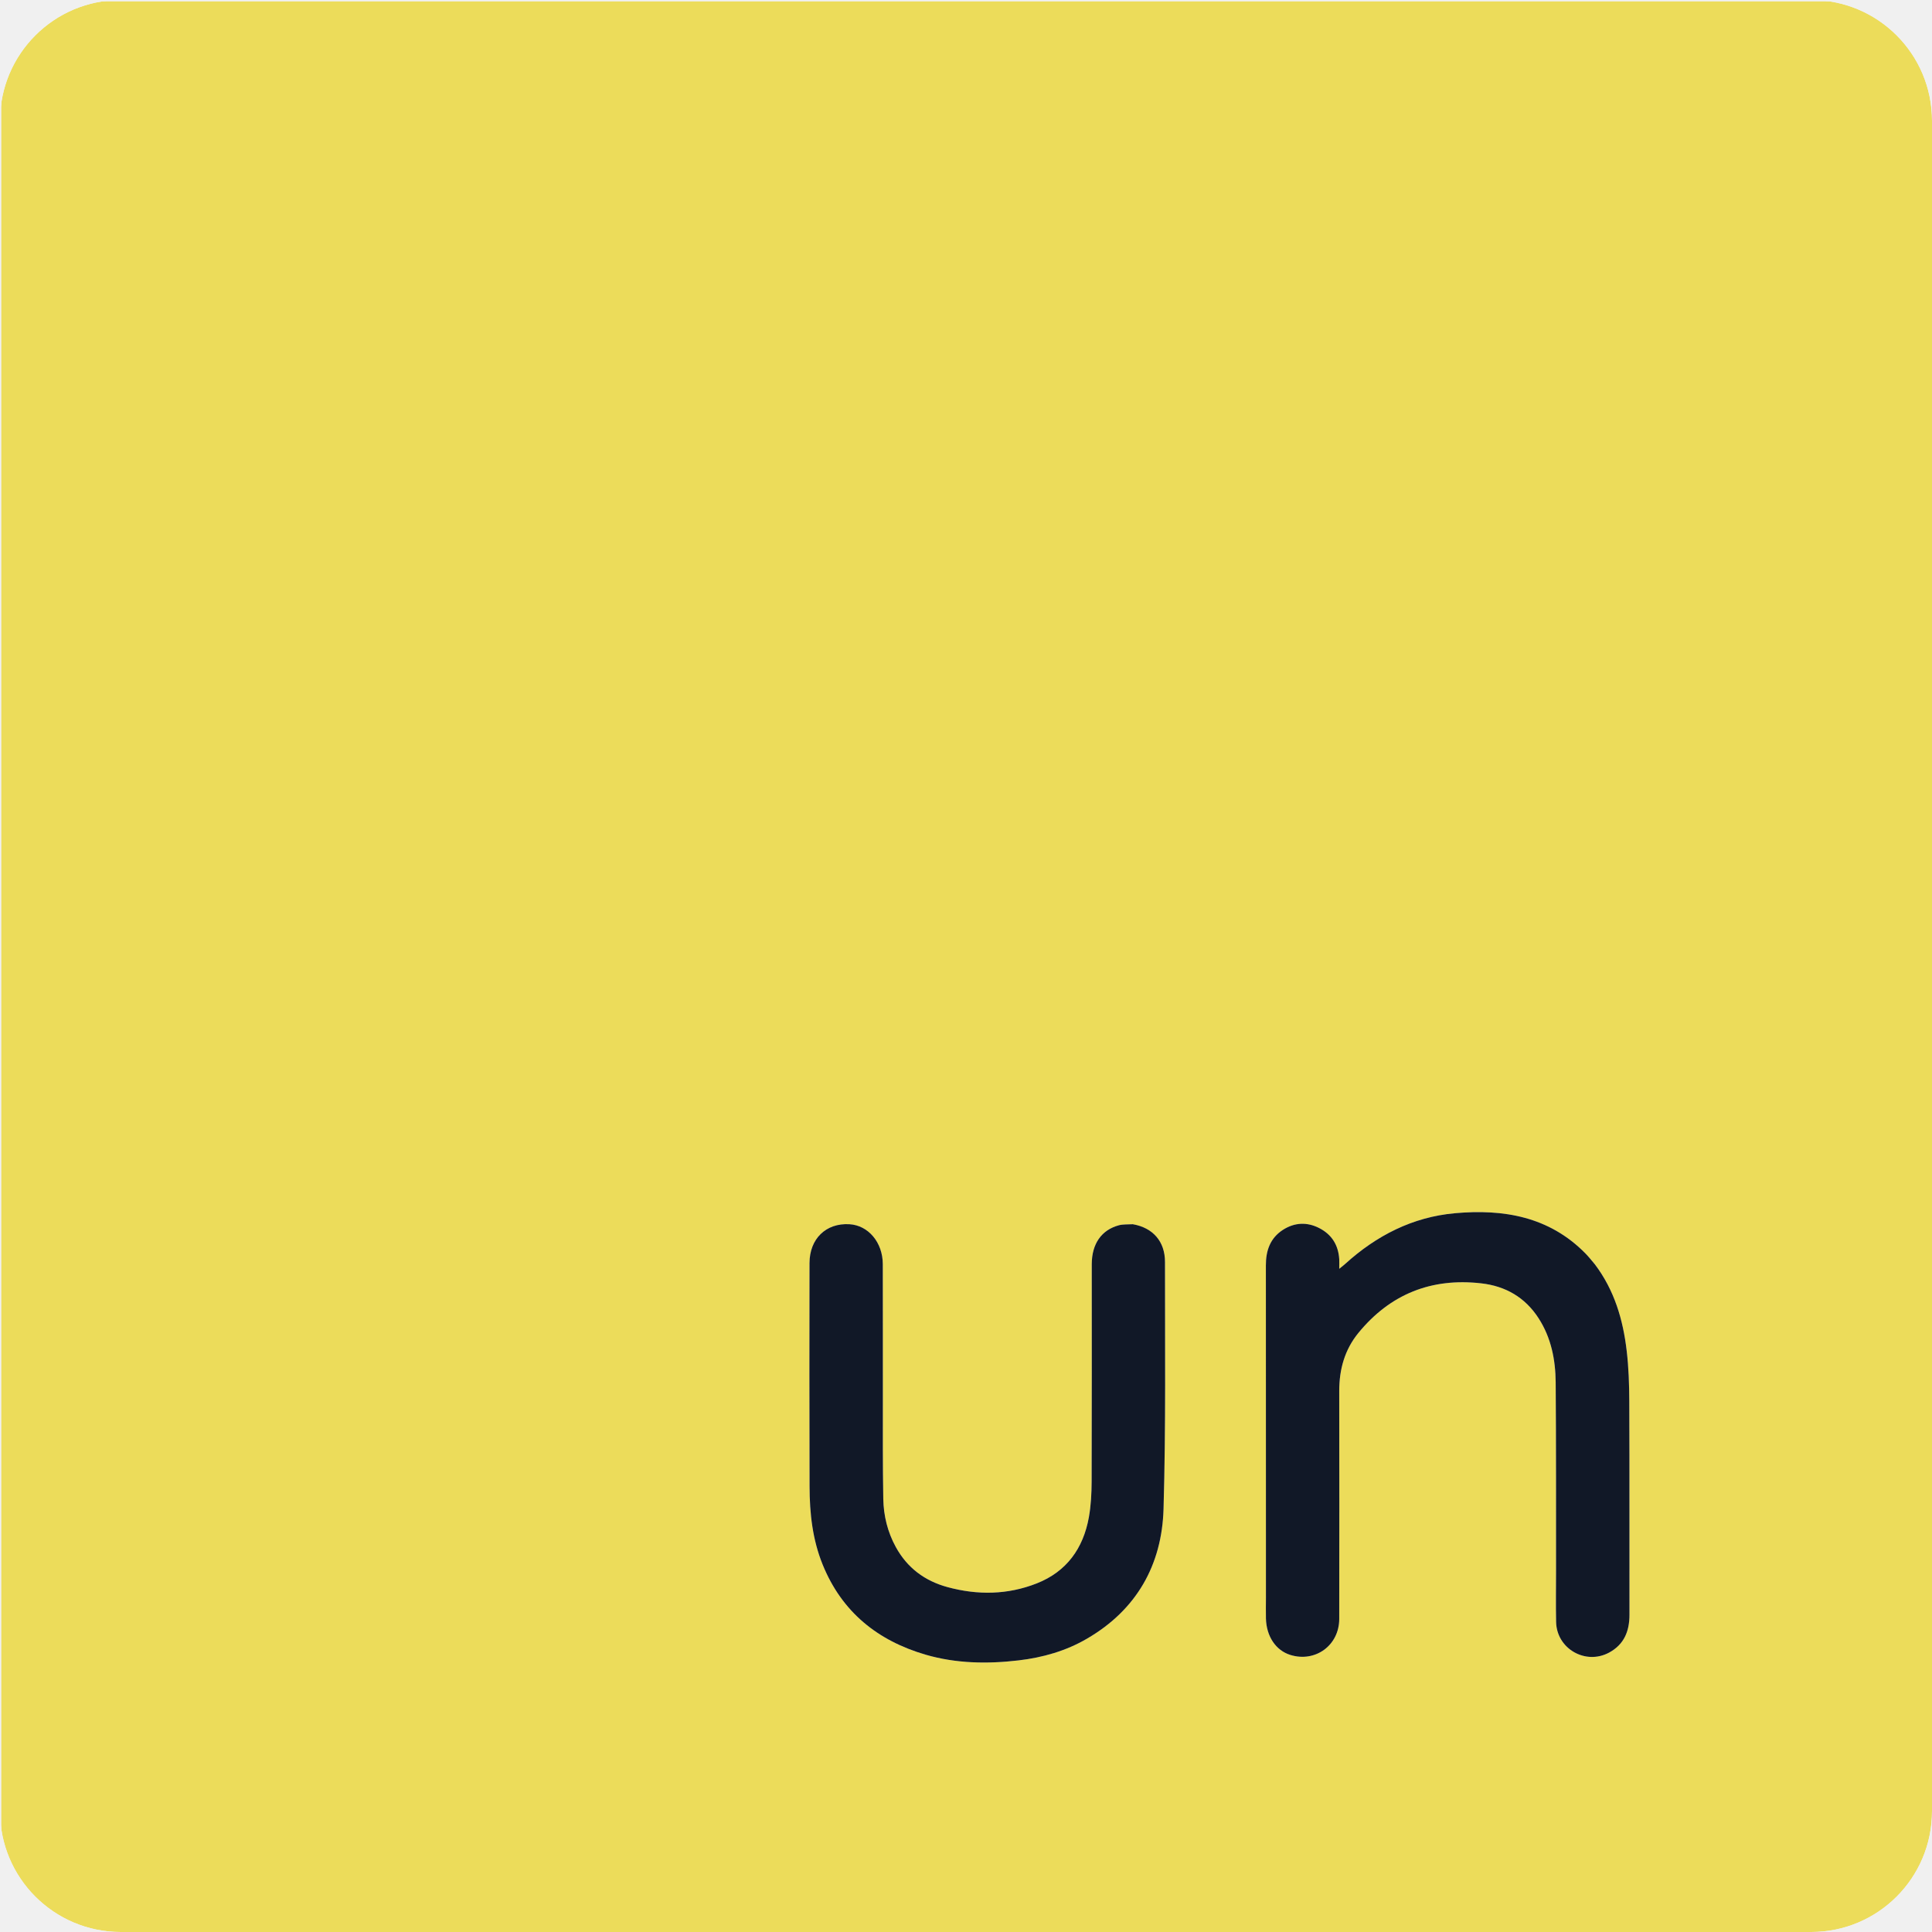
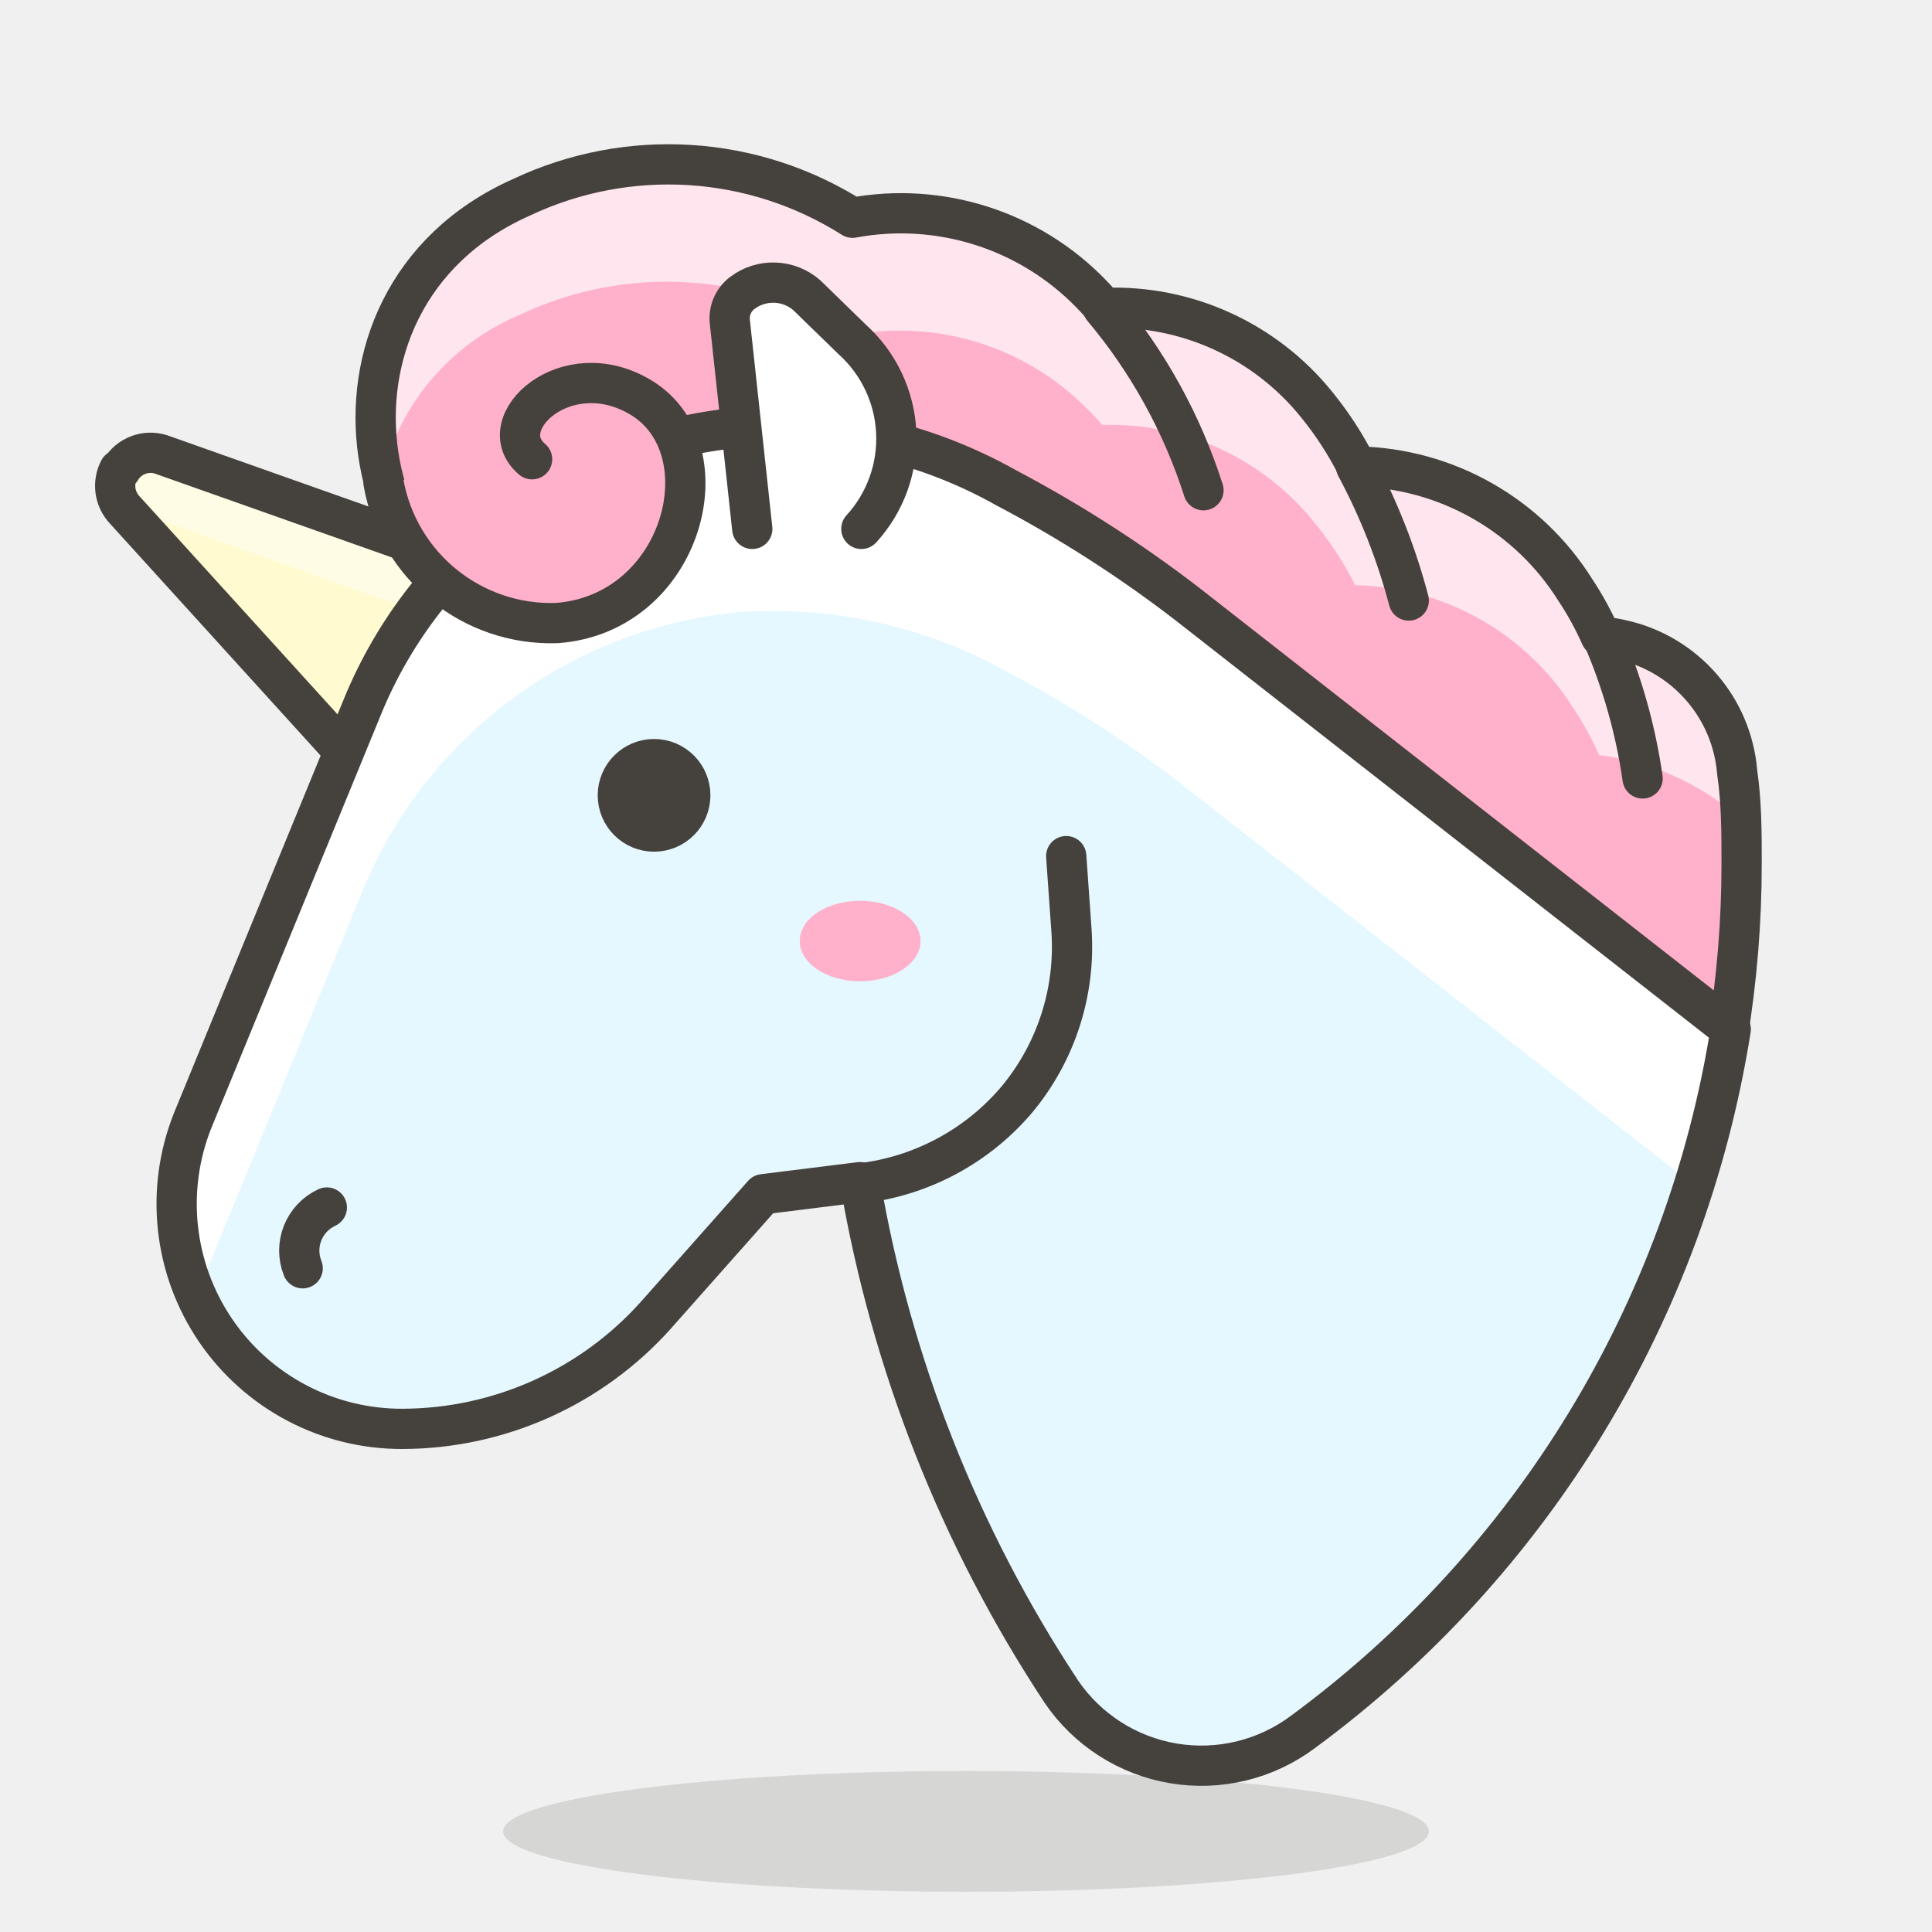
- <svg xmlns="http://www.w3.org/2000/svg" width="32" height="32" viewBox="0 0 32 32" fill="none">
-   <g clip-path="url(#clip0_206_4645)">
-     <mask id="mask0_206_4645" style="mask-type:luminance" maskUnits="userSpaceOnUse" x="0" y="0" width="32" height="32">
-       <path d="M32 0H0V32H32V0Z" fill="white" />
-     </mask>
-     <g mask="url(#mask0_206_4645)">
-       <path d="M31.914 32.022C21.277 32.022 10.651 32.022 0.025 32.022C0.024 32.019 0.022 32.017 0.022 32.014C0.022 21.351 0.022 10.688 0.022 0.024C10.688 0.024 21.353 0.024 32.021 0.024C32.021 10.688 32.021 21.353 32.021 32.022C31.99 32.022 31.958 32.022 31.914 32.022ZM26.412 20.934C26.361 20.876 26.313 20.815 26.259 20.76C25.658 20.149 24.901 20.022 24.096 20.095C23.397 20.158 22.798 20.465 22.281 20.934C22.253 20.96 22.223 20.982 22.182 21.015C22.182 20.95 22.185 20.902 22.182 20.855C22.167 20.622 22.058 20.447 21.851 20.341C21.649 20.237 21.442 20.247 21.251 20.369C21.039 20.505 20.966 20.713 20.967 20.958C20.968 22.793 20.968 24.629 20.968 26.464C20.968 26.578 20.965 26.693 20.968 26.807C20.975 27.102 21.131 27.335 21.369 27.41C21.785 27.541 22.182 27.253 22.182 26.814C22.184 25.554 22.184 24.295 22.182 23.036C22.182 22.681 22.272 22.356 22.498 22.079C23.025 21.434 23.707 21.162 24.533 21.256C24.935 21.302 25.26 21.488 25.483 21.833C25.692 22.156 25.764 22.521 25.767 22.897C25.775 23.935 25.772 24.972 25.773 26.01C25.773 26.294 25.768 26.579 25.774 26.863C25.783 27.308 26.261 27.583 26.652 27.372C26.901 27.237 26.989 27.018 26.989 26.746C26.987 25.568 26.991 24.39 26.986 23.212C26.985 22.933 26.976 22.651 26.943 22.373C26.883 21.859 26.74 21.37 26.412 20.934ZM18.752 20.277C18.679 20.282 18.603 20.276 18.533 20.294C18.243 20.372 18.084 20.602 18.083 20.936C18.083 22.137 18.085 23.337 18.081 24.537C18.08 24.736 18.07 24.937 18.035 25.132C17.942 25.646 17.667 26.031 17.172 26.226C16.69 26.416 16.194 26.423 15.695 26.288C15.316 26.185 15.026 25.968 14.837 25.623C14.701 25.375 14.635 25.105 14.63 24.827C14.62 24.262 14.623 23.697 14.623 23.132C14.622 22.4 14.624 21.669 14.622 20.938C14.621 20.578 14.382 20.295 14.069 20.277C13.681 20.254 13.408 20.518 13.408 20.922C13.406 22.156 13.405 23.389 13.409 24.622C13.41 25.064 13.457 25.498 13.625 25.913C13.944 26.701 14.538 27.176 15.335 27.408C15.837 27.553 16.354 27.562 16.872 27.501C17.272 27.454 17.655 27.345 18.003 27.142C18.826 26.664 19.245 25.92 19.272 24.992C19.311 23.63 19.295 22.267 19.296 20.904C19.297 20.562 19.096 20.335 18.752 20.277Z" fill="#ECDC5A" />
-       <path d="M26.416 20.941C26.74 21.37 26.883 21.859 26.943 22.373C26.976 22.651 26.985 22.933 26.986 23.212C26.991 24.39 26.987 25.568 26.989 26.746C26.989 27.018 26.901 27.237 26.652 27.372C26.261 27.583 25.782 27.308 25.774 26.863C25.768 26.579 25.773 26.294 25.773 26.01C25.772 24.972 25.775 23.935 25.767 22.897C25.764 22.521 25.692 22.156 25.483 21.833C25.26 21.488 24.935 21.301 24.533 21.256C23.708 21.162 23.025 21.434 22.498 22.079C22.272 22.356 22.182 22.681 22.182 23.036C22.184 24.295 22.184 25.554 22.182 26.814C22.182 27.253 21.785 27.541 21.369 27.41C21.131 27.335 20.975 27.102 20.968 26.807C20.965 26.693 20.968 26.578 20.968 26.464C20.968 24.629 20.968 22.793 20.967 20.958C20.966 20.713 21.039 20.505 21.251 20.369C21.442 20.247 21.649 20.237 21.851 20.341C22.058 20.447 22.167 20.622 22.182 20.855C22.185 20.902 22.182 20.95 22.182 21.015C22.223 20.982 22.253 20.96 22.281 20.934C22.798 20.465 23.397 20.158 24.096 20.095C24.901 20.022 25.658 20.149 26.259 20.76C26.313 20.815 26.361 20.876 26.416 20.941Z" fill="#111827" />
-       <path d="M18.762 20.277C19.096 20.335 19.297 20.562 19.296 20.904C19.295 22.267 19.311 23.63 19.272 24.992C19.245 25.92 18.826 26.664 18.003 27.142C17.655 27.345 17.272 27.454 16.872 27.501C16.354 27.562 15.837 27.553 15.335 27.408C14.538 27.176 13.944 26.701 13.625 25.913C13.457 25.498 13.41 25.064 13.409 24.622C13.405 23.389 13.406 22.156 13.408 20.922C13.408 20.518 13.681 20.254 14.069 20.277C14.382 20.295 14.621 20.578 14.622 20.938C14.624 21.669 14.622 22.4 14.623 23.132C14.623 23.697 14.62 24.262 14.63 24.827C14.635 25.105 14.701 25.375 14.837 25.623C15.026 25.968 15.316 26.185 15.695 26.288C16.194 26.423 16.69 26.416 17.172 26.226C17.667 26.031 17.942 25.646 18.035 25.132C18.07 24.937 18.08 24.736 18.081 24.537C18.085 23.337 18.083 22.137 18.083 20.937C18.084 20.602 18.243 20.372 18.533 20.294C18.603 20.276 18.679 20.282 18.762 20.277Z" fill="#111827" />
-     </g>
-   </g>
-   <defs>
-     <clipPath id="clip0_206_4645">
-       <rect width="32" height="32" rx="2" fill="white" />
-     </clipPath>
-   </defs>
+ <svg xmlns="http://www.w3.org/2000/svg" width="32" height="32" viewBox="0 0 48 48">
+   <path fill="#fffacf" d="M8.72 18.86L3.1 12.67a.87.87 0 0 1-.14-1H3a.86.86 0 0 1 1-.38l8.62 3.05Z" />
+   <path fill="#fffce5" d="M3.34 12.94a.89.89 0 0 1 .68 0l7.55 2.68l1.07-1.23L4 11.29a.86.86 0 0 0-1 .42a.87.87 0 0 0 .14 1Z" />
+   <path fill="none" stroke="#45413c" stroke-linecap="round" stroke-linejoin="round" d="M8.72 18.86L3.1 12.67a.87.87 0 0 1-.14-1H3a.86.86 0 0 1 1-.38l8.62 3.05Z" />
+   <path fill="#ffb0ca" d="m17.47 10.75l25.45 15a26.42 26.42 0 0 0 .35-4.29c0-.76 0-1.52-.11-2.27a3.67 3.67 0 0 0-2.86-3.29a4.89 4.89 0 0 0-.53-.09a7.82 7.82 0 0 0-.63-1.15a6.54 6.54 0 0 0-5.43-3.07a8.52 8.52 0 0 0-1-1.54a6.46 6.46 0 0 0-5.28-2.4c-.11-.12-.2-.23-.32-.35a6.58 6.58 0 0 0-5.93-1.89a8.55 8.55 0 0 0-8.22-.51C7.13 7.49 9 15.79 13.83 15.43c2.82-.2 4.9-3.15 3.64-4.68" />
+   <path fill="#ffe5ee" d="M21.14 8.33a6.53 6.53 0 0 1 5.93 1.89c.12.11.21.22.32.34A6.48 6.48 0 0 1 32.67 13a8.52 8.52 0 0 1 1 1.54a6.54 6.54 0 0 1 5.43 3.07a7.82 7.82 0 0 1 .63 1.15a6.51 6.51 0 0 1 3.45 1.53v-.9A3.83 3.83 0 0 0 40 15.84h-.24a7.82 7.82 0 0 0-.63-1.15a6.54 6.54 0 0 0-5.43-3.07a8.52 8.52 0 0 0-1-1.54a6.45 6.45 0 0 0-5.28-2.4c-.11-.12-.2-.23-.32-.35a6.58 6.58 0 0 0-5.93-1.89a8.55 8.55 0 0 0-8.22-.51a5.91 5.91 0 0 0-3.45 6.89a5.83 5.83 0 0 1 3.42-4a8.52 8.52 0 0 1 8.22.51" />
+   <path fill="none" stroke="#45413c" stroke-linecap="round" stroke-linejoin="round" d="m17.47 10.75l25.45 15a26.42 26.42 0 0 0 .35-4.29c0-.76 0-1.52-.11-2.27a3.67 3.67 0 0 0-2.86-3.29a4.89 4.89 0 0 0-.53-.09a7.82 7.82 0 0 0-.63-1.15a6.54 6.54 0 0 0-5.43-3.07a8.52 8.52 0 0 0-1-1.54a6.46 6.46 0 0 0-5.28-2.4c-.11-.12-.2-.23-.32-.35a6.58 6.58 0 0 0-5.93-1.89a8.55 8.55 0 0 0-8.22-.51C7.13 7.49 9 15.79 13.83 15.43c2.82-.2 4.9-3.15 3.64-4.68" />
+   <path fill="none" stroke="#45413c" stroke-linecap="round" stroke-linejoin="round" d="M29.9 12.18a13.37 13.37 0 0 0-2.5-4.53" />
+   <path fill="#e5f8ff" d="m16.3 32.67l2.66-3l2.41-.3a33.08 33.08 0 0 0 5 12.66a4.21 4.21 0 0 0 6 1A26.91 26.91 0 0 0 43 25.57L29.49 15A31.27 31.27 0 0 0 25 12.12a11.85 11.85 0 0 0-6.7-1.49A11.24 11.24 0 0 0 9 17.57L4.79 27.83A5.59 5.59 0 0 0 10 35.5a8.48 8.48 0 0 0 6.3-2.83" />
+   <path fill="#fff" d="M9 22.15a11.24 11.24 0 0 1 9.36-6.94a11.94 11.94 0 0 1 6.7 1.5a29.63 29.63 0 0 1 4.46 2.9l12.57 9.84a26.34 26.34 0 0 0 .91-3.88L29.49 15A31.27 31.27 0 0 0 25 12.12a11.85 11.85 0 0 0-6.7-1.49A11.24 11.24 0 0 0 9 17.57L4.79 27.83a5.49 5.49 0 0 0 .09 4.36Z" />
+   <path fill="#45413c" d="M12.5 45.5a11.5 1.5 0 1 0 23 0a11.5 1.5 0 1 0-23 0" opacity=".15" />
+   <path fill="none" stroke="#45413c" stroke-linecap="round" stroke-linejoin="round" d="M35 14.92a15.3 15.3 0 0 0-1.31-3.33m7.12 7.75a13.74 13.74 0 0 0-1-3.53" />
+   <path fill="#45413c" stroke="#45413c" stroke-linecap="round" stroke-linejoin="round" d="M17.15 19.76a.9.9 0 1 1-.9-.9a.9.9 0 0 1 .9.9" />
+   <path fill="#ffb0ca" d="M19.87 23.38c0 .55.67 1 1.5 1s1.5-.45 1.5-1s-.67-1-1.5-1s-1.5.44-1.5 1" />
+   <path fill="none" stroke="#45413c" stroke-linecap="round" stroke-linejoin="round" d="M7.52 31.51a1.18 1.18 0 0 1 .6-1.51m13.25-.6a6 6 0 0 0 3.9-2.09h0a5.93 5.93 0 0 0 1.35-4.2l-.13-1.84" />
+   <path fill="none" stroke="#45413c" stroke-linecap="round" stroke-linejoin="round" d="m16.3 32.67l2.66-3l2.41-.3a33.08 33.08 0 0 0 5 12.66a4.21 4.21 0 0 0 6 1A26.91 26.91 0 0 0 43 25.57L29.49 15A31.27 31.27 0 0 0 25 12.12a11.85 11.85 0 0 0-6.7-1.49A11.24 11.24 0 0 0 9 17.57L4.79 27.83A5.59 5.59 0 0 0 10 35.5a8.48 8.48 0 0 0 6.3-2.83" />
+   <path fill="#ffb0ca" stroke="#45413c" stroke-linecap="round" stroke-linejoin="round" d="M9.53 12a4.23 4.23 0 0 0 4.3 3.48c3.15-.23 4.21-4.32 2.1-5.6c-1.86-1.13-3.76.65-2.71 1.53" />
+   <path fill="#fff" stroke="#45413c" stroke-linecap="round" stroke-linejoin="round" d="M21.4 13.14a3.32 3.32 0 0 0-.23-4.71l-1.12-1.09a1.27 1.27 0 0 0-1.61-.06a.79.79 0 0 0-.31.69l.56 5.17" />
</svg>
